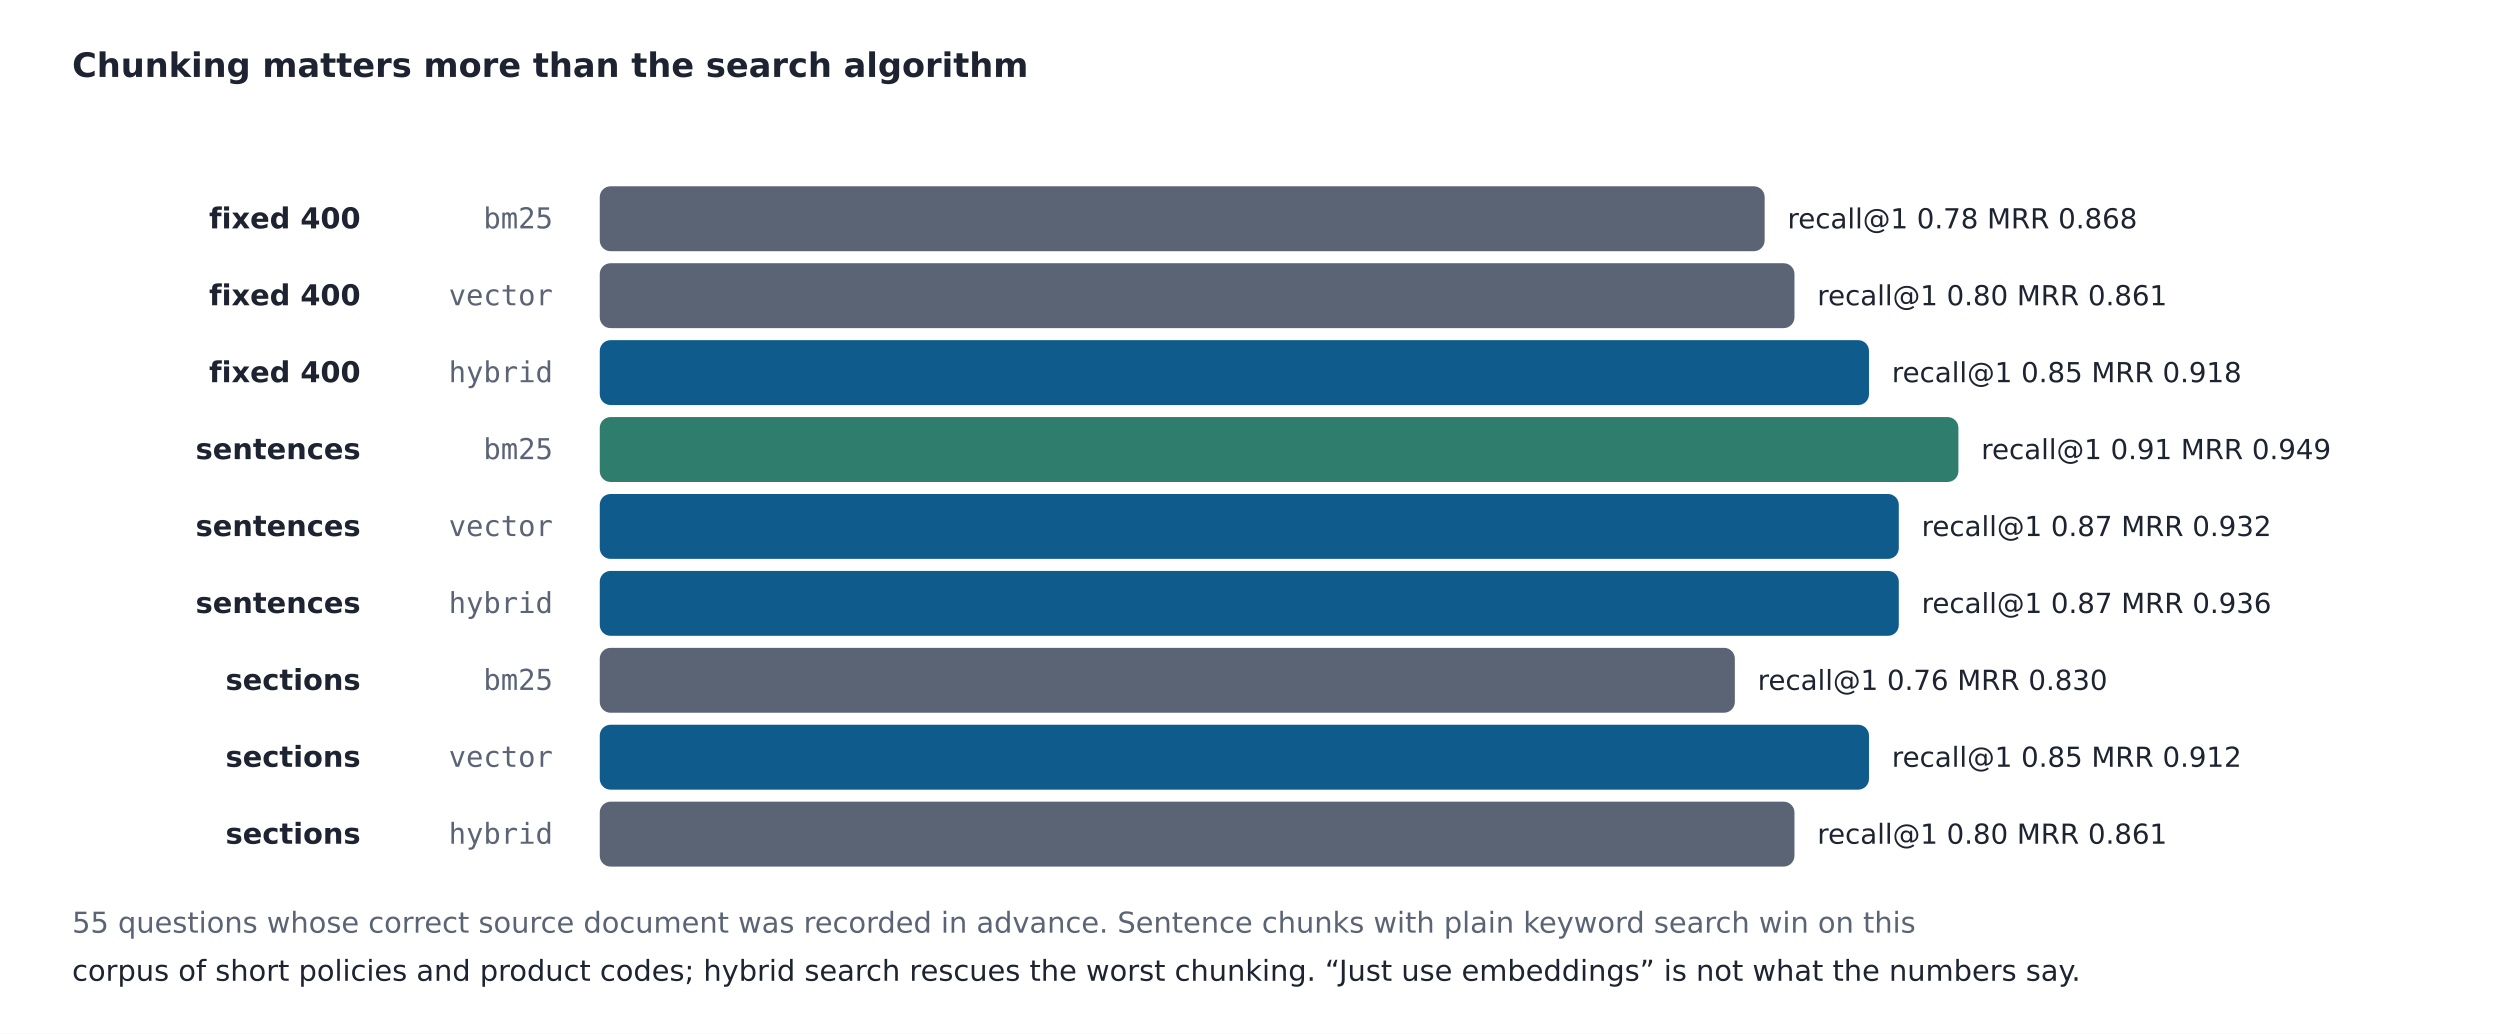
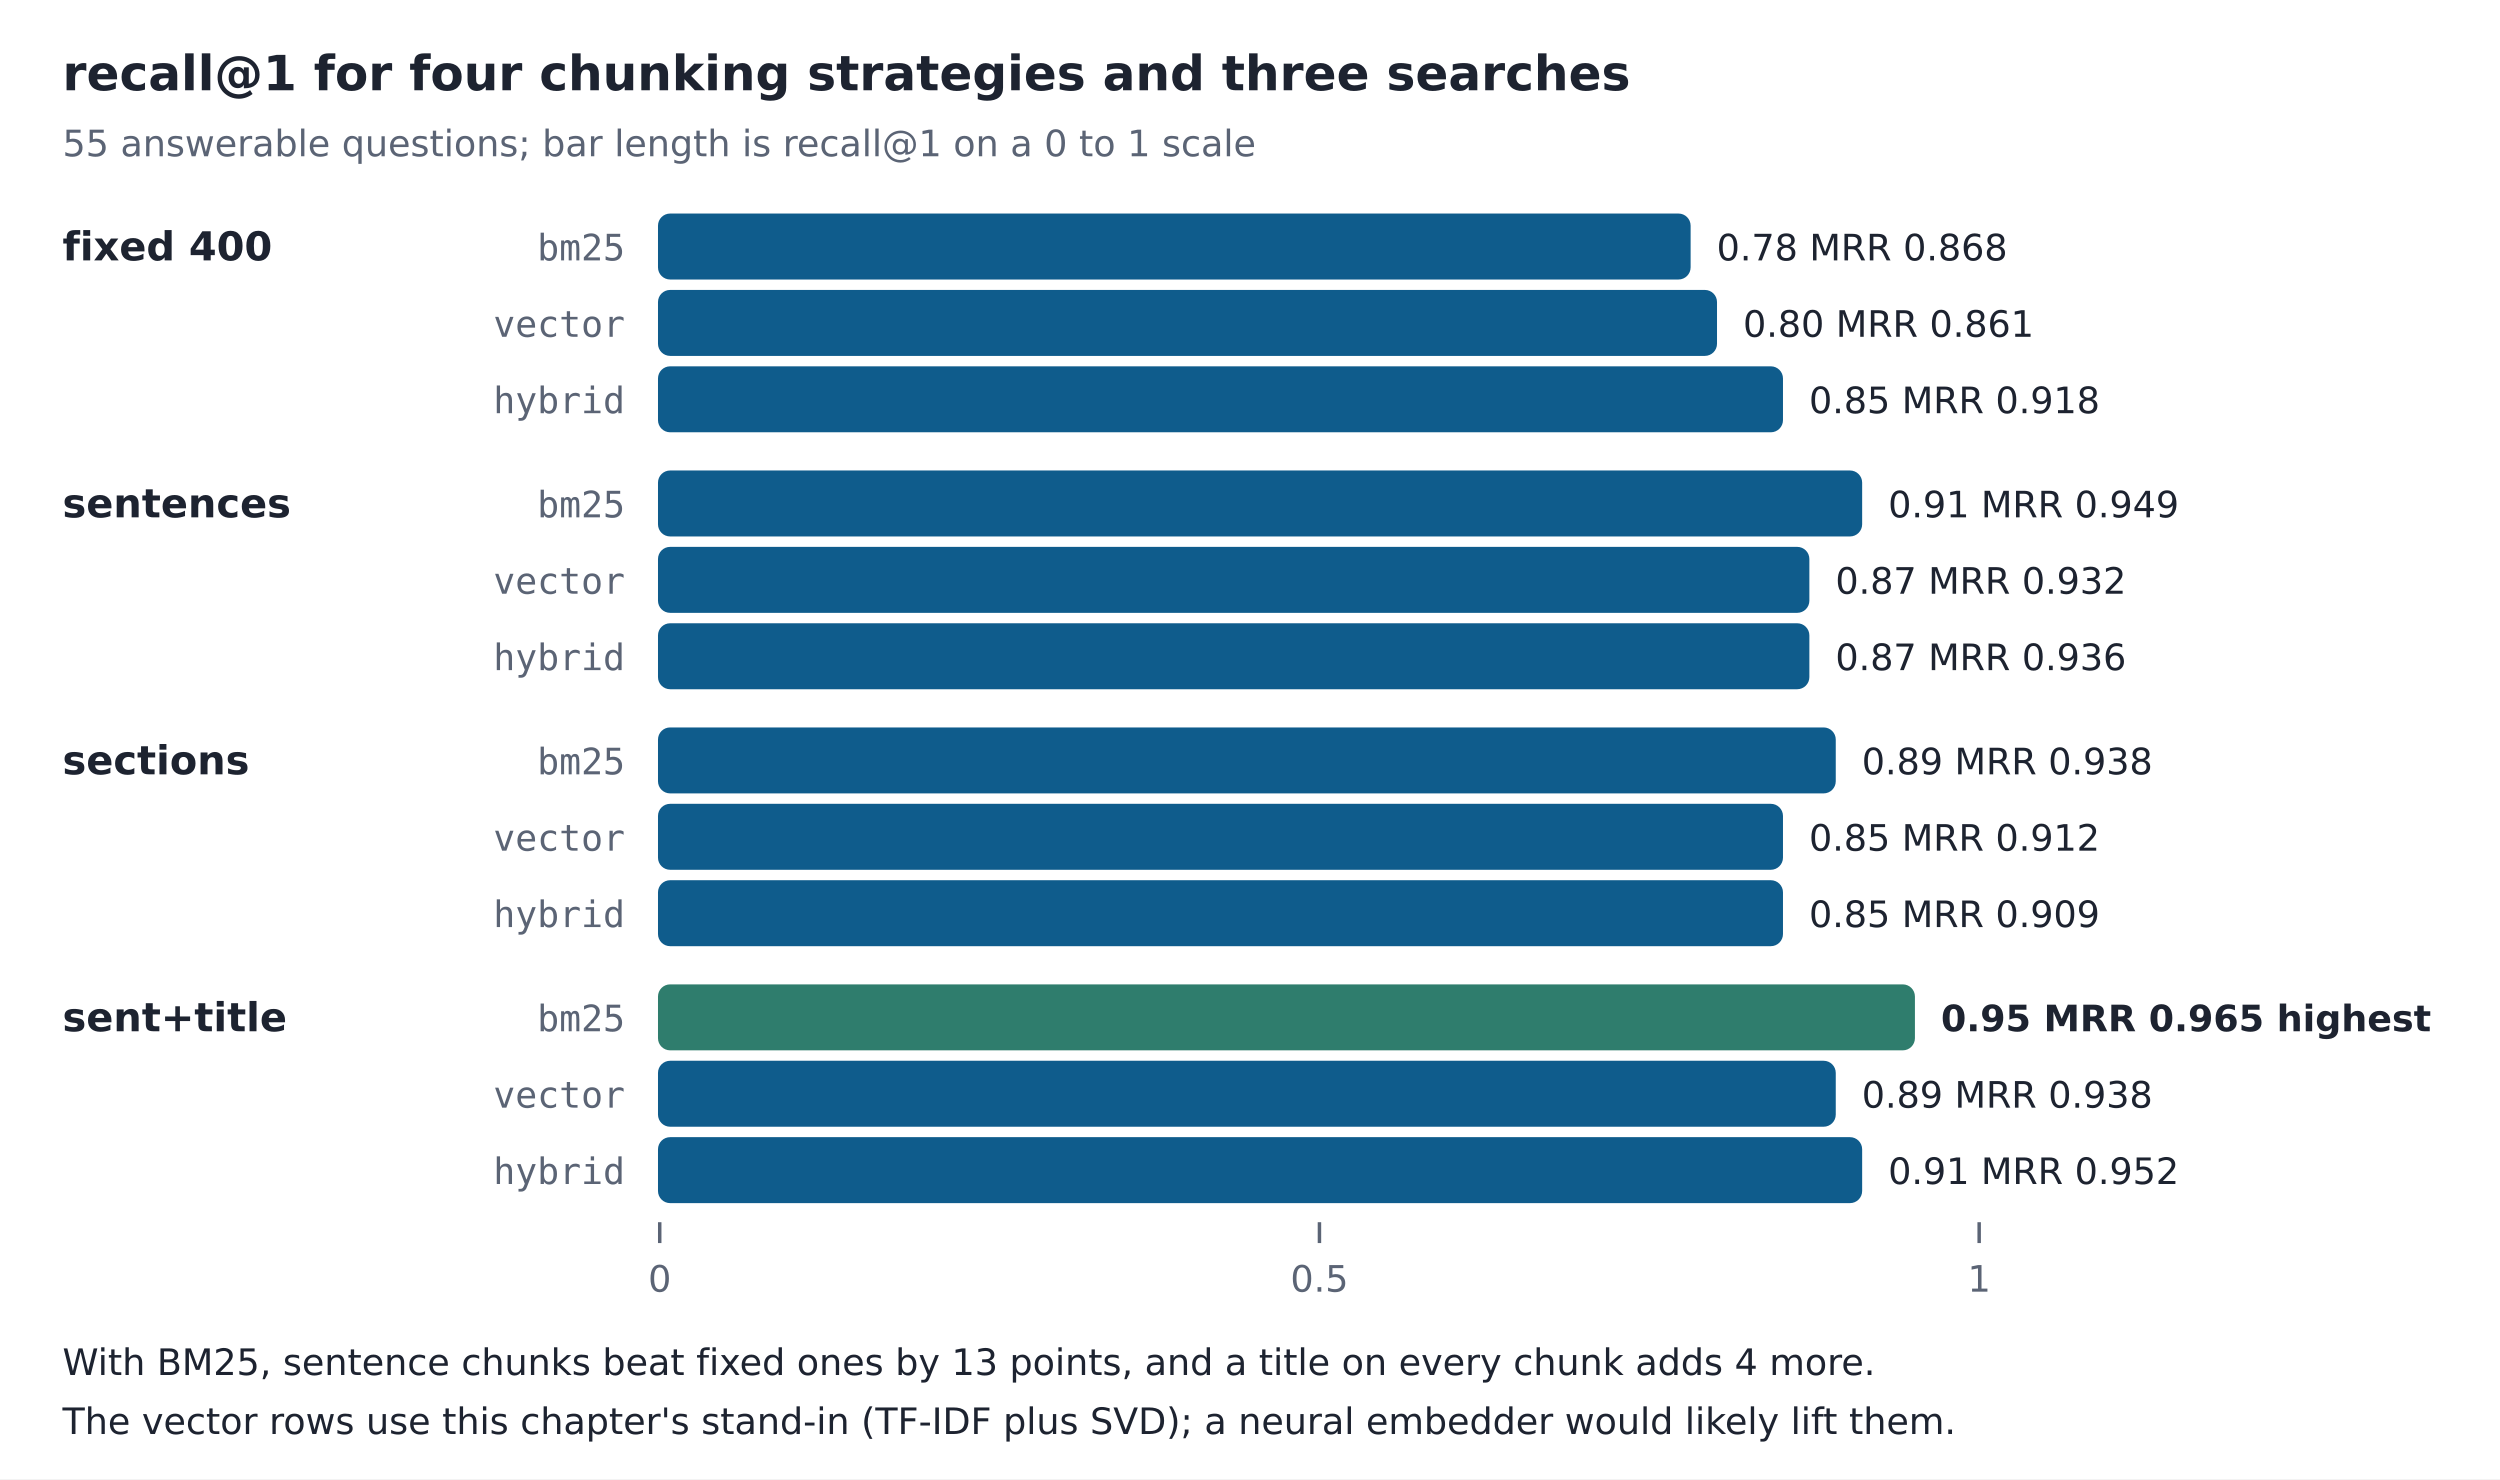
- <svg xmlns="http://www.w3.org/2000/svg" width="1040" height="430" viewBox="0 0 1040 430" font-family="DejaVu Sans, Arial, sans-serif">
-   <rect width="1040" height="430" fill="#ffffff" />
-   <text x="30" y="32" font-size="14" fill="#1d2330" font-weight="bold" text-anchor="start" font-family="Poppins, DejaVu Sans, sans-serif">Chunking matters more than the search algorithm</text>
-   <text x="150" y="95" font-size="12" fill="#1d2330" font-weight="bold" text-anchor="end">fixed 400</text>
-   <text x="230" y="95" font-size="12" fill="#5b6475" font-weight="normal" text-anchor="end" font-family="DejaVu Sans Mono, monospace">bm25</text>
-   <rect x="250" y="78" width="483.6" height="26" rx="4" fill="#5b6475" stroke="#5b6475" stroke-width="1" />
-   <text x="743.6" y="95" font-size="11.5" fill="#1d2330" font-weight="normal" text-anchor="start">recall@1 0.78   MRR 0.868</text>
-   <text x="150" y="127" font-size="12" fill="#1d2330" font-weight="bold" text-anchor="end">fixed 400</text>
-   <text x="230" y="127" font-size="12" fill="#5b6475" font-weight="normal" text-anchor="end" font-family="DejaVu Sans Mono, monospace">vector</text>
-   <rect x="250" y="110" width="496.0" height="26" rx="4" fill="#5b6475" stroke="#5b6475" stroke-width="1" />
-   <text x="756.0" y="127" font-size="11.5" fill="#1d2330" font-weight="normal" text-anchor="start">recall@1 0.80   MRR 0.861</text>
-   <text x="150" y="159" font-size="12" fill="#1d2330" font-weight="bold" text-anchor="end">fixed 400</text>
-   <text x="230" y="159" font-size="12" fill="#5b6475" font-weight="normal" text-anchor="end" font-family="DejaVu Sans Mono, monospace">hybrid</text>
-   <rect x="250" y="142" width="527.0" height="26" rx="4" fill="#0f5c8c" stroke="#0f5c8c" stroke-width="1" />
-   <text x="787.0" y="159" font-size="11.5" fill="#1d2330" font-weight="normal" text-anchor="start">recall@1 0.85   MRR 0.918</text>
-   <text x="150" y="191" font-size="12" fill="#1d2330" font-weight="bold" text-anchor="end">sentences</text>
-   <text x="230" y="191" font-size="12" fill="#5b6475" font-weight="normal" text-anchor="end" font-family="DejaVu Sans Mono, monospace">bm25</text>
-   <rect x="250" y="174" width="564.2" height="26" rx="4" fill="#2f7d6d" stroke="#2f7d6d" stroke-width="1" />
-   <text x="824.2" y="191" font-size="11.5" fill="#1d2330" font-weight="normal" text-anchor="start">recall@1 0.91   MRR 0.949</text>
-   <text x="150" y="223" font-size="12" fill="#1d2330" font-weight="bold" text-anchor="end">sentences</text>
-   <text x="230" y="223" font-size="12" fill="#5b6475" font-weight="normal" text-anchor="end" font-family="DejaVu Sans Mono, monospace">vector</text>
-   <rect x="250" y="206" width="539.4" height="26" rx="4" fill="#0f5c8c" stroke="#0f5c8c" stroke-width="1" />
-   <text x="799.4" y="223" font-size="11.5" fill="#1d2330" font-weight="normal" text-anchor="start">recall@1 0.87   MRR 0.932</text>
-   <text x="150" y="255" font-size="12" fill="#1d2330" font-weight="bold" text-anchor="end">sentences</text>
-   <text x="230" y="255" font-size="12" fill="#5b6475" font-weight="normal" text-anchor="end" font-family="DejaVu Sans Mono, monospace">hybrid</text>
-   <rect x="250" y="238" width="539.4" height="26" rx="4" fill="#0f5c8c" stroke="#0f5c8c" stroke-width="1" />
-   <text x="799.4" y="255" font-size="11.5" fill="#1d2330" font-weight="normal" text-anchor="start">recall@1 0.87   MRR 0.936</text>
-   <text x="150" y="287" font-size="12" fill="#1d2330" font-weight="bold" text-anchor="end">sections</text>
-   <text x="230" y="287" font-size="12" fill="#5b6475" font-weight="normal" text-anchor="end" font-family="DejaVu Sans Mono, monospace">bm25</text>
-   <rect x="250" y="270" width="471.2" height="26" rx="4" fill="#5b6475" stroke="#5b6475" stroke-width="1" />
-   <text x="731.2" y="287" font-size="11.5" fill="#1d2330" font-weight="normal" text-anchor="start">recall@1 0.76   MRR 0.830</text>
-   <text x="150" y="319" font-size="12" fill="#1d2330" font-weight="bold" text-anchor="end">sections</text>
-   <text x="230" y="319" font-size="12" fill="#5b6475" font-weight="normal" text-anchor="end" font-family="DejaVu Sans Mono, monospace">vector</text>
-   <rect x="250" y="302" width="527.0" height="26" rx="4" fill="#0f5c8c" stroke="#0f5c8c" stroke-width="1" />
-   <text x="787.0" y="319" font-size="11.5" fill="#1d2330" font-weight="normal" text-anchor="start">recall@1 0.85   MRR 0.912</text>
-   <text x="150" y="351" font-size="12" fill="#1d2330" font-weight="bold" text-anchor="end">sections</text>
-   <text x="230" y="351" font-size="12" fill="#5b6475" font-weight="normal" text-anchor="end" font-family="DejaVu Sans Mono, monospace">hybrid</text>
-   <rect x="250" y="334" width="496.0" height="26" rx="4" fill="#5b6475" stroke="#5b6475" stroke-width="1" />
-   <text x="756.0" y="351" font-size="11.5" fill="#1d2330" font-weight="normal" text-anchor="start">recall@1 0.80   MRR 0.861</text>
-   <text x="30" y="388" font-size="12" fill="#5b6475" font-weight="normal" text-anchor="start">55 questions whose correct source document was recorded in advance. Sentence chunks with plain keyword search win on this</text>
-   <text x="30" y="408" font-size="12" fill="#1d2330" font-weight="normal" text-anchor="start">corpus of short policies and product codes; hybrid search rescues the worst chunking. “Just use embeddings” is not what the numbers say.</text>
+ <svg xmlns="http://www.w3.org/2000/svg" width="720" height="426" viewBox="0 0 720 426" font-family="DejaVu Sans, Arial, sans-serif">
+   <rect width="720" height="426" fill="#ffffff" />
+   <text x="18" y="26" font-size="14" fill="#1d2330" font-weight="bold" text-anchor="start" font-family="Poppins, DejaVu Sans, sans-serif">recall@1 for four chunking strategies and three searches</text>
+   <text x="18" y="45" font-size="10.5" fill="#5b6475" font-weight="normal" text-anchor="start">55 answerable questions; bar length is recall@1 on a 0 to 1 scale</text>
+   <text x="18" y="75" font-size="11.5" fill="#1d2330" font-weight="bold" text-anchor="start">fixed 400</text>
+   <text x="180" y="75" font-size="10.5" fill="#5b6475" font-weight="normal" text-anchor="end" font-family="DejaVu Sans Mono, monospace">bm25</text>
+   <rect x="190" y="62" width="296.4" height="18" rx="3" fill="#0f5c8c" stroke="#0f5c8c" stroke-width="1" />
+   <text x="494.4" y="75" font-size="10.5" fill="#1d2330" font-weight="normal" text-anchor="start">0.78   MRR 0.868</text>
+   <text x="180" y="97" font-size="10.5" fill="#5b6475" font-weight="normal" text-anchor="end" font-family="DejaVu Sans Mono, monospace">vector</text>
+   <rect x="190" y="84" width="304.0" height="18" rx="3" fill="#0f5c8c" stroke="#0f5c8c" stroke-width="1" />
+   <text x="502.0" y="97" font-size="10.5" fill="#1d2330" font-weight="normal" text-anchor="start">0.80   MRR 0.861</text>
+   <text x="180" y="119" font-size="10.5" fill="#5b6475" font-weight="normal" text-anchor="end" font-family="DejaVu Sans Mono, monospace">hybrid</text>
+   <rect x="190" y="106" width="323.0" height="18" rx="3" fill="#0f5c8c" stroke="#0f5c8c" stroke-width="1" />
+   <text x="521.0" y="119" font-size="10.5" fill="#1d2330" font-weight="normal" text-anchor="start">0.85   MRR 0.918</text>
+   <text x="18" y="149" font-size="11.5" fill="#1d2330" font-weight="bold" text-anchor="start">sentences</text>
+   <text x="180" y="149" font-size="10.5" fill="#5b6475" font-weight="normal" text-anchor="end" font-family="DejaVu Sans Mono, monospace">bm25</text>
+   <rect x="190" y="136" width="345.8" height="18" rx="3" fill="#0f5c8c" stroke="#0f5c8c" stroke-width="1" />
+   <text x="543.8" y="149" font-size="10.5" fill="#1d2330" font-weight="normal" text-anchor="start">0.91   MRR 0.949</text>
+   <text x="180" y="171" font-size="10.5" fill="#5b6475" font-weight="normal" text-anchor="end" font-family="DejaVu Sans Mono, monospace">vector</text>
+   <rect x="190" y="158" width="330.6" height="18" rx="3" fill="#0f5c8c" stroke="#0f5c8c" stroke-width="1" />
+   <text x="528.6" y="171" font-size="10.5" fill="#1d2330" font-weight="normal" text-anchor="start">0.87   MRR 0.932</text>
+   <text x="180" y="193" font-size="10.5" fill="#5b6475" font-weight="normal" text-anchor="end" font-family="DejaVu Sans Mono, monospace">hybrid</text>
+   <rect x="190" y="180" width="330.6" height="18" rx="3" fill="#0f5c8c" stroke="#0f5c8c" stroke-width="1" />
+   <text x="528.6" y="193" font-size="10.5" fill="#1d2330" font-weight="normal" text-anchor="start">0.87   MRR 0.936</text>
+   <text x="18" y="223" font-size="11.5" fill="#1d2330" font-weight="bold" text-anchor="start">sections</text>
+   <text x="180" y="223" font-size="10.5" fill="#5b6475" font-weight="normal" text-anchor="end" font-family="DejaVu Sans Mono, monospace">bm25</text>
+   <rect x="190" y="210" width="338.2" height="18" rx="3" fill="#0f5c8c" stroke="#0f5c8c" stroke-width="1" />
+   <text x="536.2" y="223" font-size="10.5" fill="#1d2330" font-weight="normal" text-anchor="start">0.89   MRR 0.938</text>
+   <text x="180" y="245" font-size="10.5" fill="#5b6475" font-weight="normal" text-anchor="end" font-family="DejaVu Sans Mono, monospace">vector</text>
+   <rect x="190" y="232" width="323.0" height="18" rx="3" fill="#0f5c8c" stroke="#0f5c8c" stroke-width="1" />
+   <text x="521.0" y="245" font-size="10.5" fill="#1d2330" font-weight="normal" text-anchor="start">0.85   MRR 0.912</text>
+   <text x="180" y="267" font-size="10.5" fill="#5b6475" font-weight="normal" text-anchor="end" font-family="DejaVu Sans Mono, monospace">hybrid</text>
+   <rect x="190" y="254" width="323.0" height="18" rx="3" fill="#0f5c8c" stroke="#0f5c8c" stroke-width="1" />
+   <text x="521.0" y="267" font-size="10.5" fill="#1d2330" font-weight="normal" text-anchor="start">0.85   MRR 0.909</text>
+   <text x="18" y="297" font-size="11.5" fill="#1d2330" font-weight="bold" text-anchor="start">sent+title</text>
+   <text x="180" y="297" font-size="10.5" fill="#5b6475" font-weight="normal" text-anchor="end" font-family="DejaVu Sans Mono, monospace">bm25</text>
+   <rect x="190" y="284" width="361.0" height="18" rx="3" fill="#2f7d6d" stroke="#2f7d6d" stroke-width="1" />
+   <text x="559.0" y="297" font-size="10.5" fill="#1d2330" font-weight="bold" text-anchor="start">0.95   MRR 0.965   highest</text>
+   <text x="180" y="319" font-size="10.5" fill="#5b6475" font-weight="normal" text-anchor="end" font-family="DejaVu Sans Mono, monospace">vector</text>
+   <rect x="190" y="306" width="338.2" height="18" rx="3" fill="#0f5c8c" stroke="#0f5c8c" stroke-width="1" />
+   <text x="536.2" y="319" font-size="10.5" fill="#1d2330" font-weight="normal" text-anchor="start">0.89   MRR 0.938</text>
+   <text x="180" y="341" font-size="10.5" fill="#5b6475" font-weight="normal" text-anchor="end" font-family="DejaVu Sans Mono, monospace">hybrid</text>
+   <rect x="190" y="328" width="345.8" height="18" rx="3" fill="#0f5c8c" stroke="#0f5c8c" stroke-width="1" />
+   <text x="543.8" y="341" font-size="10.5" fill="#1d2330" font-weight="normal" text-anchor="start">0.91   MRR 0.952</text>
+   <path d="M190,352 V358" fill="none" stroke="#5b6475" stroke-width="1" stroke-linejoin="round" />
+   <text x="190" y="372" font-size="10.5" fill="#5b6475" font-weight="normal" text-anchor="middle">0</text>
+   <path d="M380.0,352 V358" fill="none" stroke="#5b6475" stroke-width="1" stroke-linejoin="round" />
+   <text x="380.0" y="372" font-size="10.5" fill="#5b6475" font-weight="normal" text-anchor="middle">0.5</text>
+   <path d="M570.0,352 V358" fill="none" stroke="#5b6475" stroke-width="1" stroke-linejoin="round" />
+   <text x="570.0" y="372" font-size="10.5" fill="#5b6475" font-weight="normal" text-anchor="middle">1</text>
+   <text x="18" y="396" font-size="10.5" fill="#1d2330" font-weight="normal" text-anchor="start">With BM25, sentence chunks beat fixed ones by 13 points, and a title on every chunk adds 4 more.</text>
+   <text x="18" y="413" font-size="10.5" fill="#1d2330" font-weight="normal" text-anchor="start">The vector rows use this chapter's stand-in (TF-IDF plus SVD); a neural embedder would likely lift them.</text>
</svg>
